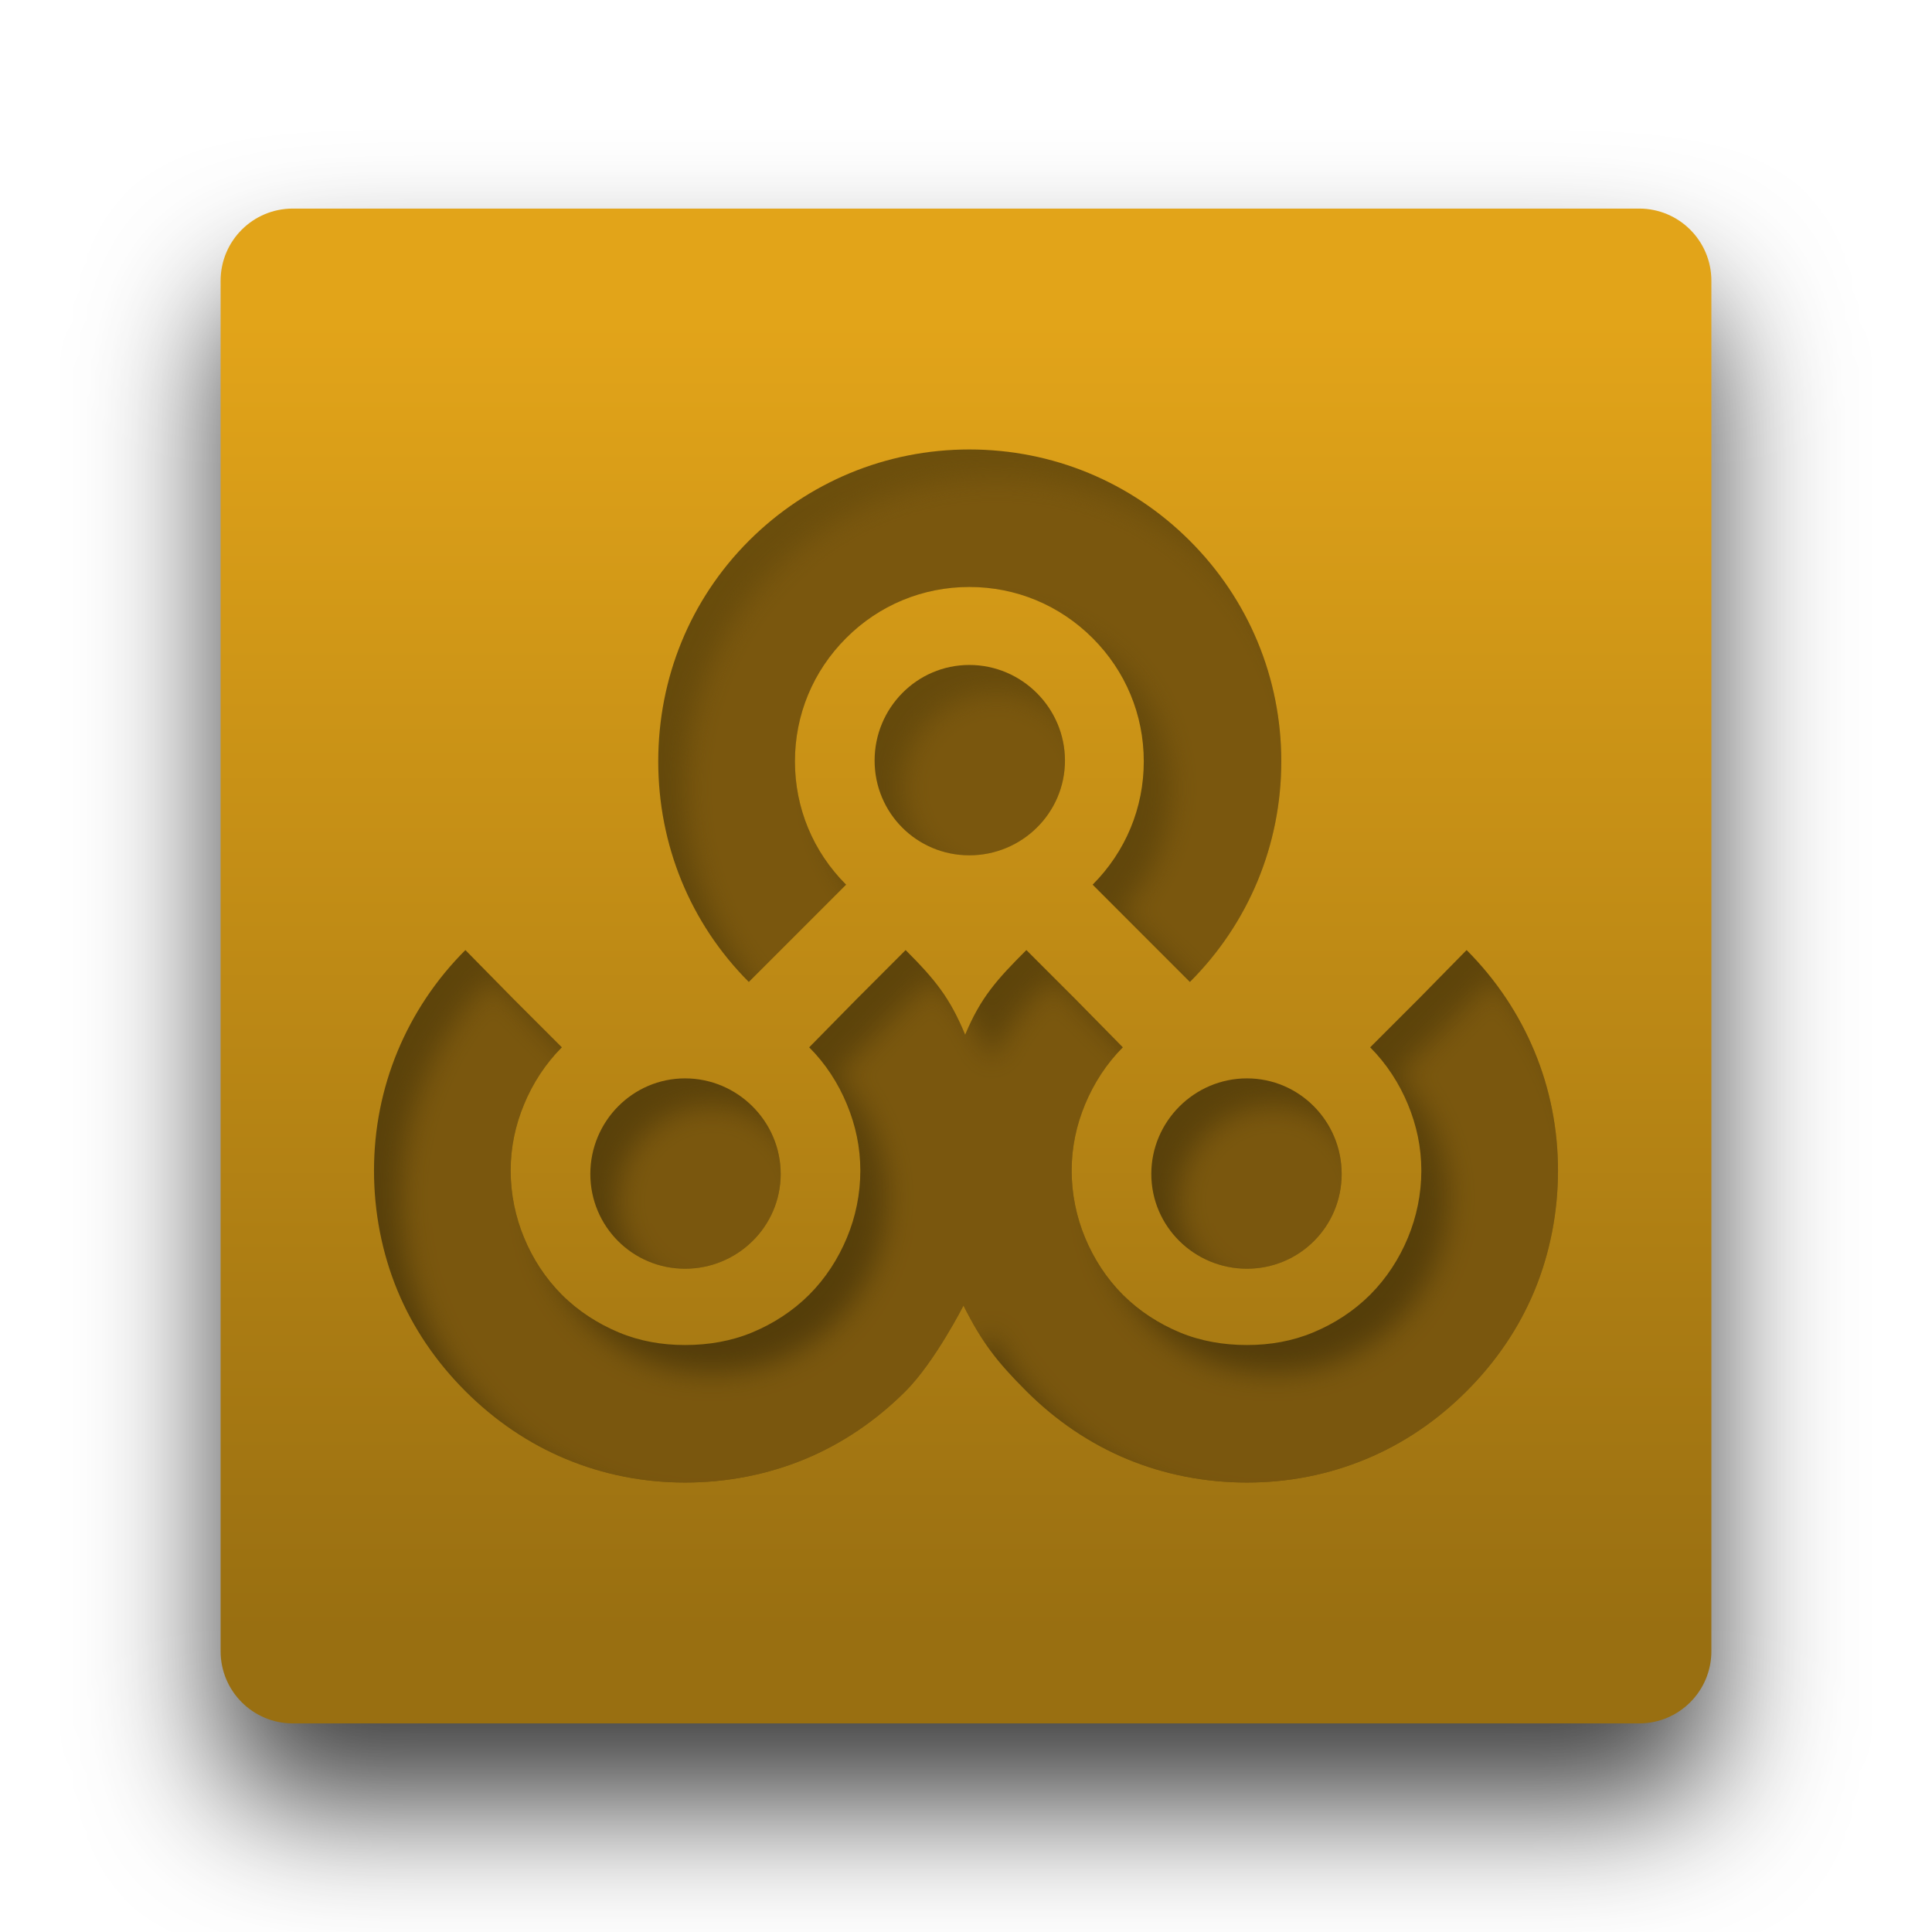
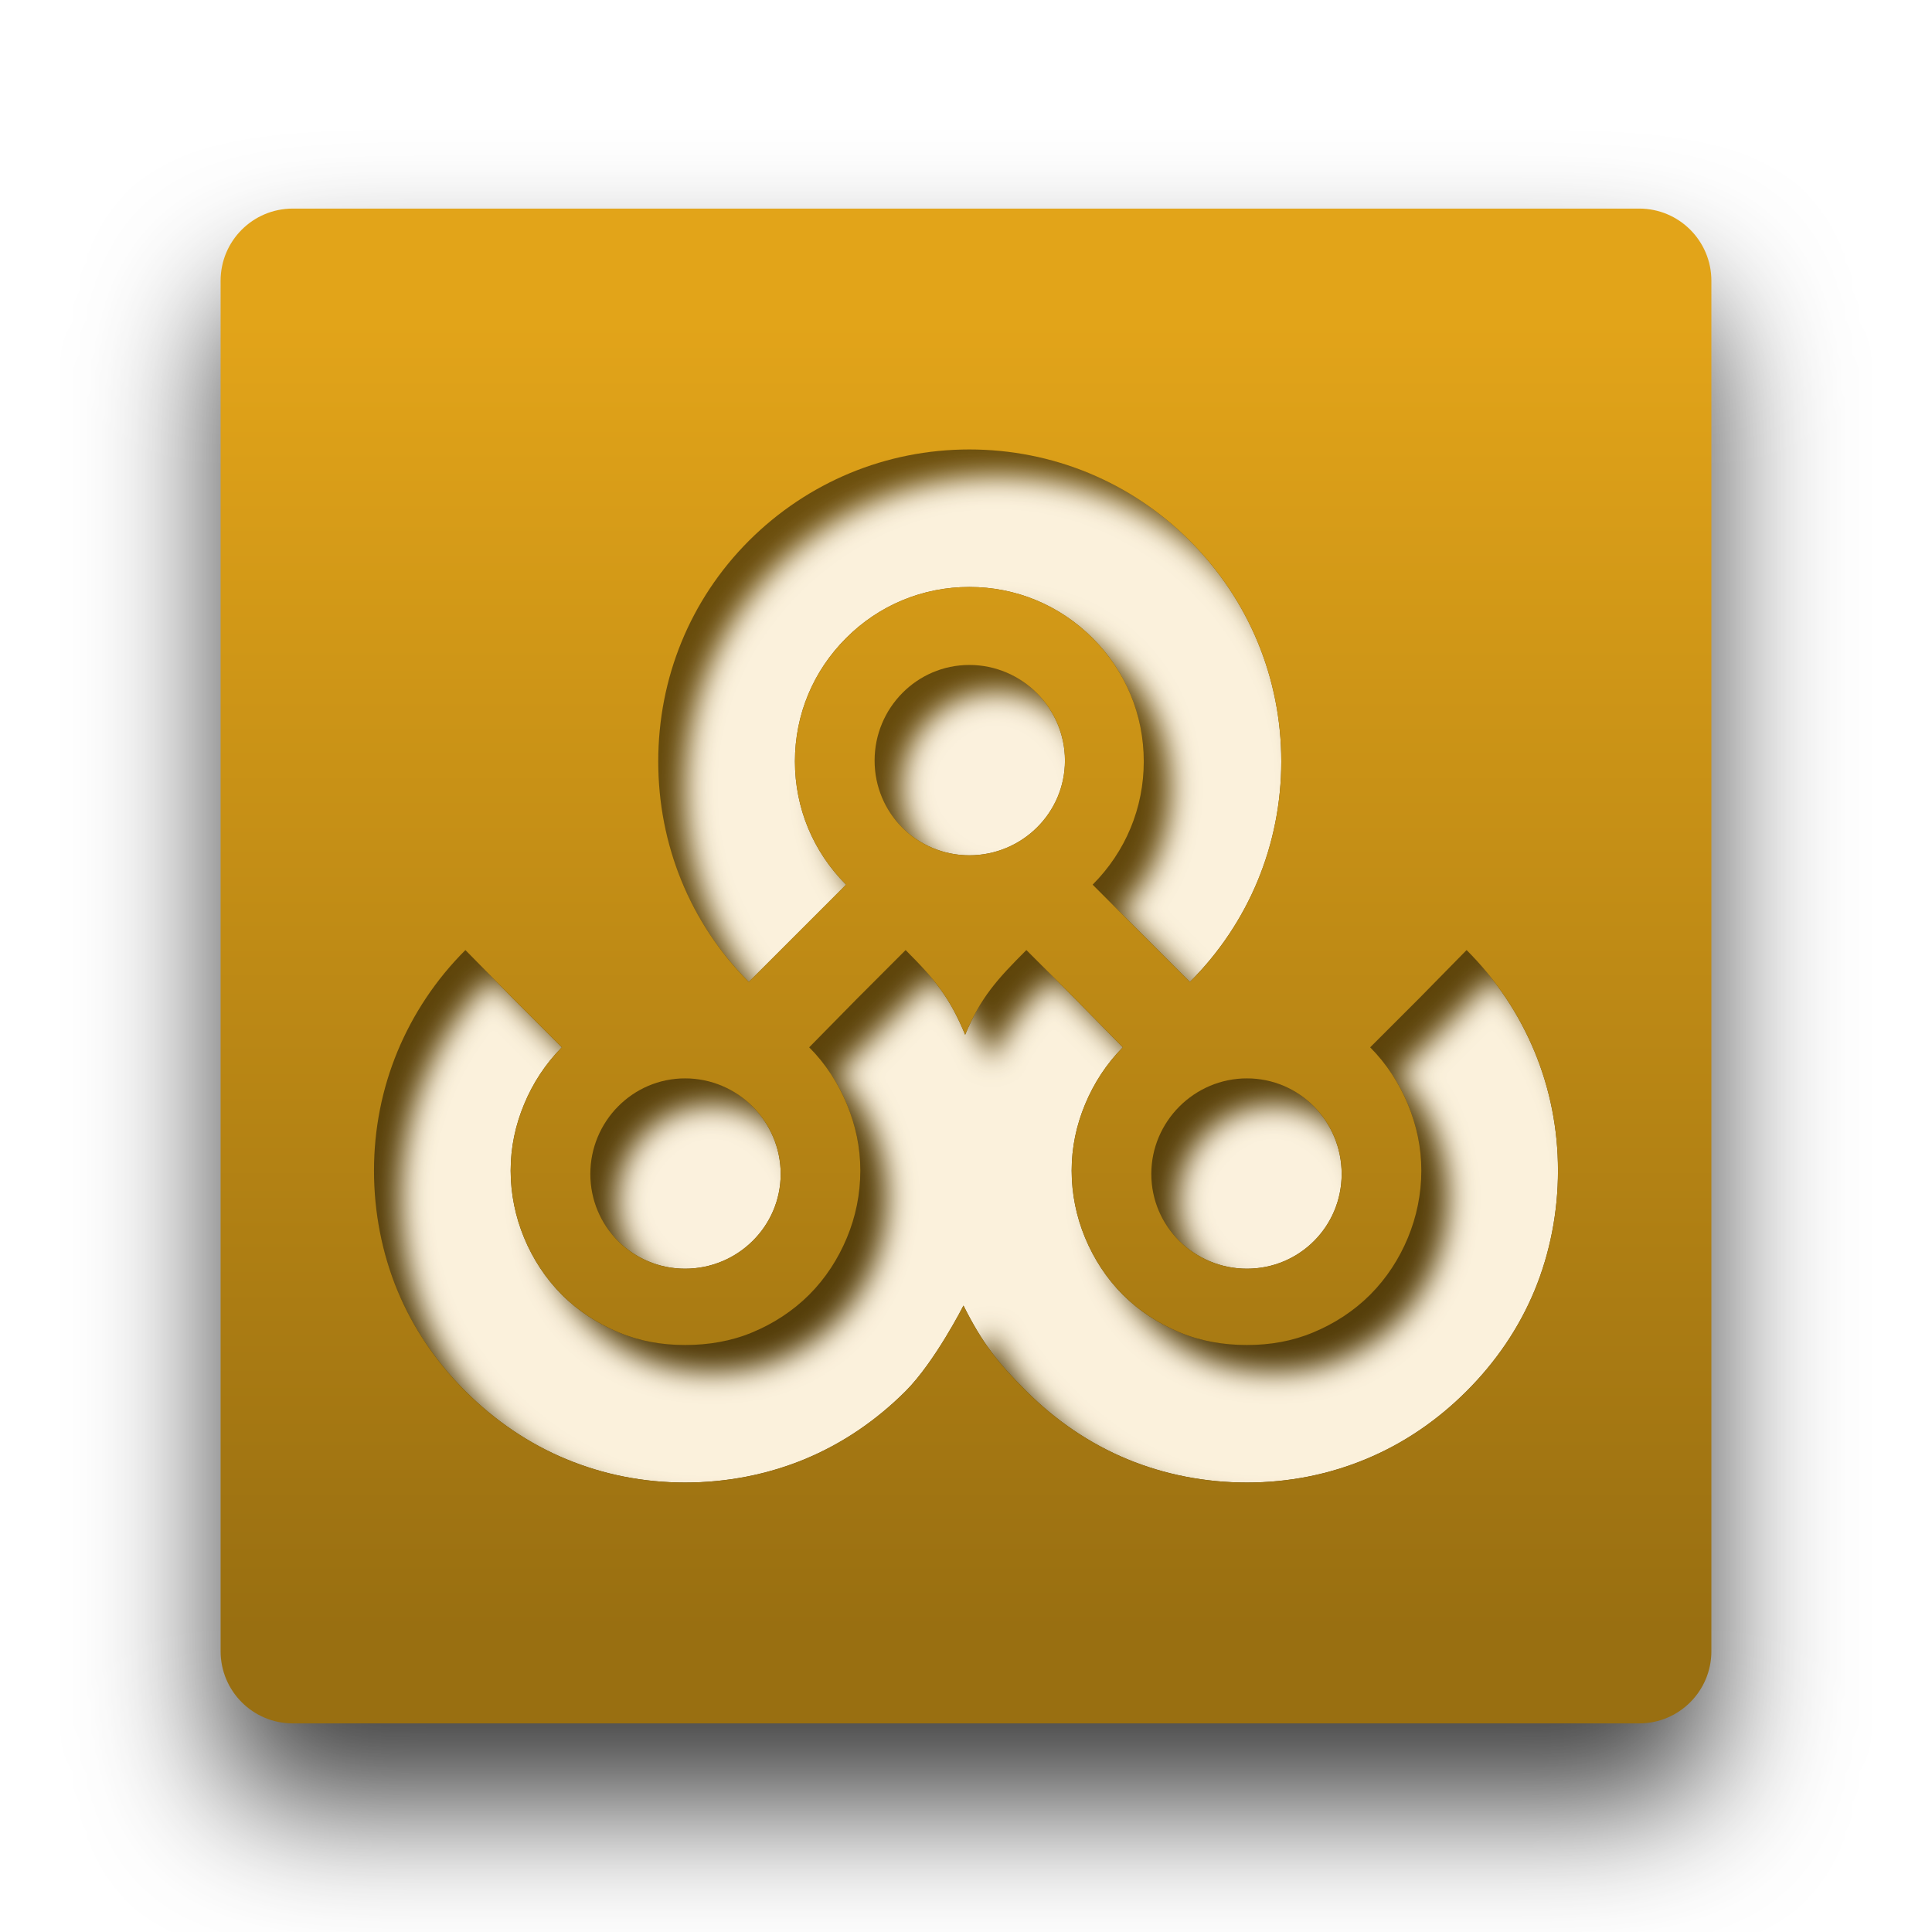
<svg xmlns="http://www.w3.org/2000/svg" xmlns:xlink="http://www.w3.org/1999/xlink" width="72" height="72" id="svg11830" version="1.1">
  <defs id="defs11832">
    <linearGradient xlink:href="#linearGradient2820" id="linearGradient2826" x1="36.429" y1="9.679" x2="36.429" y2="64.117" gradientUnits="userSpaceOnUse" gradientTransform="matrix(0.8960695,0,0,0.8960695,3.741497,984.1556)" />
    <linearGradient id="linearGradient2820">
      <stop style="stop-color:#e2a419;stop-opacity:1;" offset="0" id="stop2822" />
      <stop style="stop-color:#996f11;stop-opacity:1;" offset="1" id="stop2824" />
    </linearGradient>
    <filter color-interpolation-filters="sRGB" id="filter4072" width="1.5" height="1.5" x="-0.25" y="-0.25">
      <feGaussianBlur id="feGaussianBlur4074" in="SourceAlpha" stdDeviation="2.5" result="blur" />
      <feColorMatrix id="feColorMatrix4076" result="bluralpha" type="matrix" values="1 0 0 0 0 0 1 0 0 0 0 0 1 0 0 0 0 0 0.75 0 " />
      <feOffset id="feOffset4078" in="bluralpha" dx="0" dy="3" result="offsetBlur" />
      <feMerge id="feMerge4080">
        <feMergeNode id="feMergeNode4082" in="offsetBlur" />
        <feMergeNode id="feMergeNode4084" in="SourceGraphic" />
      </feMerge>
    </filter>
    <linearGradient y2="64.117" x2="36.429" y1="9.679" x1="36.429" gradientTransform="matrix(0.8960695,0,0,0.8960695,79.06675,352.111)" gradientUnits="userSpaceOnUse" id="linearGradient3209" xlink:href="#linearGradient2820" />
    <filter id="filter4024" color-interpolation-filters="sRGB">
      <feGaussianBlur id="feGaussianBlur4026" stdDeviation="0.5" result="result8" />
      <feOffset id="feOffset4028" dx="1" dy="1" result="result11" />
      <feComposite id="feComposite4030" in2="result11" result="result6" in="SourceGraphic" operator="in" />
      <feFlood id="feFlood4032" result="result10" in="result6" flood-opacity="0.5" flood-color="rgb(0,0,0)" />
      <feBlend id="feBlend4034" in2="result10" mode="normal" in="result6" result="result12" />
      <feComposite id="feComposite4036" in2="SourceGraphic" result="result2" operator="in" />
    </filter>
  </defs>
  <g id="layer1" transform="translate(-75.32525,-348.8176)">
    <rect style="color:#000000;fill:url(#linearGradient3209);fill-opacity:1;fill-rule:nonzero;stroke:none;stroke-width:5;marker:none;visibility:visible;display:inline;overflow:visible;filter:url(#filter4072);enable-background:accumulate" id="rect2818" width="55.556" height="56.452" x="83.547" y="356.591" ry="2.688" />
-     <path style="fill:#7a570e;fill-opacity:1;filter:url(#filter4024)" d="M 36.125 16.75 C 33.025 16.75 30.101 17.964 27.906 20.156 C 25.716 22.351 24.531 25.271 24.531 28.375 C 24.531 31.475 25.714 34.399 27.906 36.594 L 31.531 32.969 C 30.301 31.74 29.625 30.112 29.625 28.375 C 29.625 26.635 30.301 25.01 31.531 23.781 C 32.756 22.551 34.388 21.875 36.125 21.875 C 37.862 21.875 39.489 22.551 40.719 23.781 C 41.947 25.008 42.625 26.635 42.625 28.375 C 42.625 30.112 41.947 31.739 40.719 32.969 L 44.344 36.594 C 46.537 34.402 47.749 31.477 47.75 28.375 C 47.75 25.271 46.537 22.348 44.344 20.156 C 42.15 17.961 39.228 16.75 36.125 16.75 z M 17.344 35.406 C 16.244 36.503 15.389 37.795 14.812 39.188 C 14.238 40.578 13.938 42.074 13.938 43.625 C 13.938 45.175 14.237 46.703 14.812 48.094 C 15.388 49.486 16.247 50.747 17.344 51.844 C 18.442 52.94 19.703 53.798 21.094 54.375 C 22.484 54.953 23.981 55.25 25.531 55.25 C 27.081 55.25 28.608 54.953 30 54.375 C 31.391 53.798 32.652 52.94 33.75 51.844 C 34.844 50.747 35.906 48.656 35.906 48.656 C 36.604 50.043 37.152 50.747 38.25 51.844 C 39.348 52.94 40.611 53.798 42 54.375 C 43.393 54.953 44.917 55.25 46.469 55.25 C 48.02 55.25 49.516 54.953 50.906 54.375 C 52.3 53.798 53.56 52.94 54.656 51.844 C 55.753 50.747 56.611 49.486 57.188 48.094 C 57.763 46.703 58.062 45.175 58.062 43.625 C 58.062 42.074 57.764 40.577 57.188 39.188 C 56.611 37.795 55.753 36.503 54.656 35.406 L 52.875 37.219 L 51.062 39.031 C 51.675 39.645 52.147 40.377 52.469 41.156 C 52.792 41.937 52.969 42.756 52.969 43.625 C 52.969 44.496 52.792 45.347 52.469 46.125 C 52.147 46.904 51.675 47.636 51.062 48.25 C 50.448 48.864 49.717 49.333 48.938 49.656 C 48.158 49.981 47.337 50.125 46.469 50.125 C 45.599 50.125 44.751 49.981 43.969 49.656 C 43.191 49.332 42.459 48.863 41.844 48.25 C 41.231 47.636 40.761 46.904 40.438 46.125 C 40.114 45.347 39.938 44.496 39.938 43.625 C 39.938 42.756 40.114 41.935 40.438 41.156 C 40.761 40.378 41.231 39.645 41.844 39.031 L 40.062 37.219 L 38.25 35.406 C 37.152 36.503 36.546 37.172 35.969 38.562 C 35.393 37.172 34.845 36.503 33.75 35.406 L 31.938 37.219 L 30.156 39.031 C 30.772 39.645 31.241 40.377 31.562 41.156 C 31.886 41.937 32.062 42.756 32.062 43.625 C 32.062 44.496 31.887 45.347 31.562 46.125 C 31.239 46.904 30.77 47.636 30.156 48.25 C 29.541 48.864 28.81 49.333 28.031 49.656 C 27.252 49.981 26.399 50.125 25.531 50.125 C 24.662 50.125 23.842 49.981 23.062 49.656 C 22.285 49.332 21.552 48.863 20.938 48.25 C 20.325 47.636 19.852 46.904 19.531 46.125 C 19.208 45.347 19.031 44.496 19.031 43.625 C 19.031 42.756 19.207 41.935 19.531 41.156 C 19.852 40.378 20.325 39.645 20.938 39.031 L 19.125 37.219 L 17.344 35.406 z " transform="translate(75.32525,348.8176)" id="path11253" />
-     <path style="fill:#7a570e;fill-opacity:1;filter:url(#filter4024)" d="M 36.125 24.781 C 34.168 24.781 32.594 26.387 32.594 28.344 C 32.594 30.301 34.168 31.875 36.125 31.875 C 38.082 31.875 39.688 30.301 39.688 28.344 C 39.688 26.387 38.082 24.781 36.125 24.781 z M 25.531 40.188 C 23.575 40.188 22 41.794 22 43.75 C 22 45.706 23.575 47.281 25.531 47.281 C 27.488 47.281 29.094 45.706 29.094 43.75 C 29.094 41.794 27.488 40.188 25.531 40.188 z M 46.469 40.188 C 44.511 40.188 42.906 41.792 42.906 43.75 C 42.906 45.708 44.511 47.281 46.469 47.281 C 48.427 47.281 50 45.708 50 43.75 C 50 41.792 48.427 40.188 46.469 40.188 z " transform="translate(75.32525,348.8176)" id="circle11259" />
+     <path style="fill:#fbf1dc;fill-opacity:1;filter:url(#filter4024)" d="M 36.125 16.75 C 33.025 16.75 30.101 17.964 27.906 20.156 C 25.716 22.351 24.531 25.271 24.531 28.375 C 24.531 31.475 25.714 34.399 27.906 36.594 L 31.531 32.969 C 30.301 31.74 29.625 30.112 29.625 28.375 C 29.625 26.635 30.301 25.01 31.531 23.781 C 32.756 22.551 34.388 21.875 36.125 21.875 C 37.862 21.875 39.489 22.551 40.719 23.781 C 41.947 25.008 42.625 26.635 42.625 28.375 C 42.625 30.112 41.947 31.739 40.719 32.969 L 44.344 36.594 C 46.537 34.402 47.749 31.477 47.75 28.375 C 47.75 25.271 46.537 22.348 44.344 20.156 C 42.15 17.961 39.228 16.75 36.125 16.75 z M 17.344 35.406 C 16.244 36.503 15.389 37.795 14.812 39.188 C 14.238 40.578 13.938 42.074 13.938 43.625 C 13.938 45.175 14.237 46.703 14.812 48.094 C 15.388 49.486 16.247 50.747 17.344 51.844 C 18.442 52.94 19.703 53.798 21.094 54.375 C 22.484 54.953 23.981 55.25 25.531 55.25 C 27.081 55.25 28.608 54.953 30 54.375 C 31.391 53.798 32.652 52.94 33.75 51.844 C 34.844 50.747 35.906 48.656 35.906 48.656 C 36.604 50.043 37.152 50.747 38.25 51.844 C 39.348 52.94 40.611 53.798 42 54.375 C 43.393 54.953 44.917 55.25 46.469 55.25 C 48.02 55.25 49.516 54.953 50.906 54.375 C 52.3 53.798 53.56 52.94 54.656 51.844 C 55.753 50.747 56.611 49.486 57.188 48.094 C 57.763 46.703 58.062 45.175 58.062 43.625 C 58.062 42.074 57.764 40.577 57.188 39.188 C 56.611 37.795 55.753 36.503 54.656 35.406 L 52.875 37.219 L 51.062 39.031 C 51.675 39.645 52.147 40.377 52.469 41.156 C 52.792 41.937 52.969 42.756 52.969 43.625 C 52.969 44.496 52.792 45.347 52.469 46.125 C 52.147 46.904 51.675 47.636 51.062 48.25 C 50.448 48.864 49.717 49.333 48.938 49.656 C 48.158 49.981 47.337 50.125 46.469 50.125 C 45.599 50.125 44.751 49.981 43.969 49.656 C 43.191 49.332 42.459 48.863 41.844 48.25 C 41.231 47.636 40.761 46.904 40.438 46.125 C 40.114 45.347 39.938 44.496 39.938 43.625 C 39.938 42.756 40.114 41.935 40.438 41.156 C 40.761 40.378 41.231 39.645 41.844 39.031 L 40.062 37.219 L 38.25 35.406 C 37.152 36.503 36.546 37.172 35.969 38.562 C 35.393 37.172 34.845 36.503 33.75 35.406 L 31.938 37.219 L 30.156 39.031 C 30.772 39.645 31.241 40.377 31.562 41.156 C 31.886 41.937 32.062 42.756 32.062 43.625 C 32.062 44.496 31.887 45.347 31.562 46.125 C 31.239 46.904 30.77 47.636 30.156 48.25 C 29.541 48.864 28.81 49.333 28.031 49.656 C 27.252 49.981 26.399 50.125 25.531 50.125 C 24.662 50.125 23.842 49.981 23.062 49.656 C 22.285 49.332 21.552 48.863 20.938 48.25 C 20.325 47.636 19.852 46.904 19.531 46.125 C 19.208 45.347 19.031 44.496 19.031 43.625 C 19.031 42.756 19.207 41.935 19.531 41.156 C 19.852 40.378 20.325 39.645 20.938 39.031 L 19.125 37.219 L 17.344 35.406 z " transform="translate(75.32525,348.8176)" id="path11253" />
+     <path style="fill:#fbf1dd;fill-opacity:1;filter:url(#filter4024)" d="M 36.125 24.781 C 34.168 24.781 32.594 26.387 32.594 28.344 C 32.594 30.301 34.168 31.875 36.125 31.875 C 38.082 31.875 39.688 30.301 39.688 28.344 C 39.688 26.387 38.082 24.781 36.125 24.781 z M 25.531 40.188 C 23.575 40.188 22 41.794 22 43.75 C 22 45.706 23.575 47.281 25.531 47.281 C 27.488 47.281 29.094 45.706 29.094 43.75 C 29.094 41.794 27.488 40.188 25.531 40.188 z M 46.469 40.188 C 44.511 40.188 42.906 41.792 42.906 43.75 C 42.906 45.708 44.511 47.281 46.469 47.281 C 48.427 47.281 50 45.708 50 43.75 C 50 41.792 48.427 40.188 46.469 40.188 z " transform="translate(75.32525,348.8176)" id="circle11259" />
  </g>
</svg>
